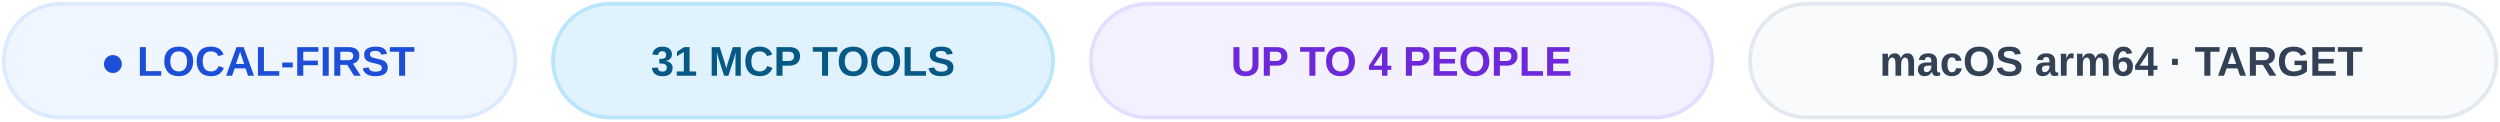
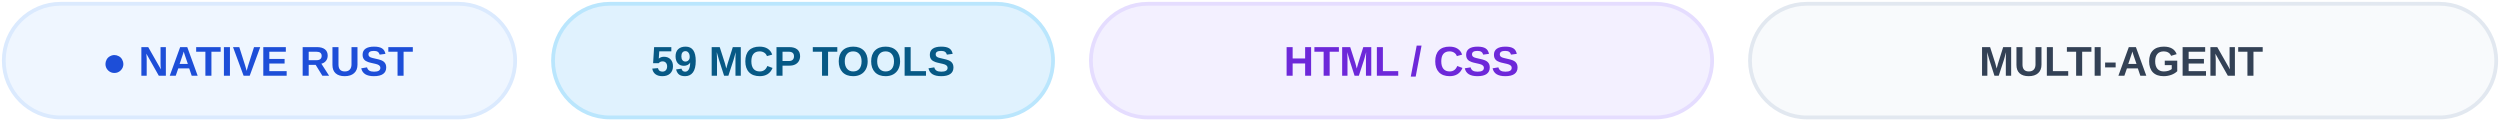
<svg xmlns="http://www.w3.org/2000/svg" width="660" height="32" viewBox="0 0 660 32" role="img" aria-labelledby="title">
  <g font-family="Arial, Helvetica, sans-serif" font-size="11" font-weight="600" text-anchor="middle">
    <rect x="1" y="1" width="135" height="30" rx="15" fill="#eff6ff" stroke="#dbeafe" />
-     <text x="68" y="20" fill="#1d4ed8">● LOCAL-FIRST</text>
+     <text x="68" y="20" fill="#1d4ed8">● NATIVE RUST</text>
    <rect x="146" y="1" width="132" height="30" rx="15" fill="#e0f2fe" stroke="#bae6fd" />
-     <text x="212" y="20" fill="#075985">31 MCP TOOLS</text>
+     <text x="212" y="20" fill="#075985">59 MCP TOOLS</text>
    <rect x="288" y="1" width="164" height="30" rx="15" fill="#f3f0ff" stroke="#e5ddff" />
-     <text x="370" y="20" fill="#6d28d9">UP TO 4 PEOPLE</text>
+     <text x="370" y="20" fill="#6d28d9">HTML / CSS</text>
    <rect x="462" y="1" width="197" height="30" rx="15" fill="#f8fafc" stroke="#e2e8f0" />
-     <text x="560" y="20" fill="#334155">macOS arm64 · TARGET</text>
+     <text x="560" y="20" fill="#334155">MULTI-AGENT</text>
  </g>
</svg>
